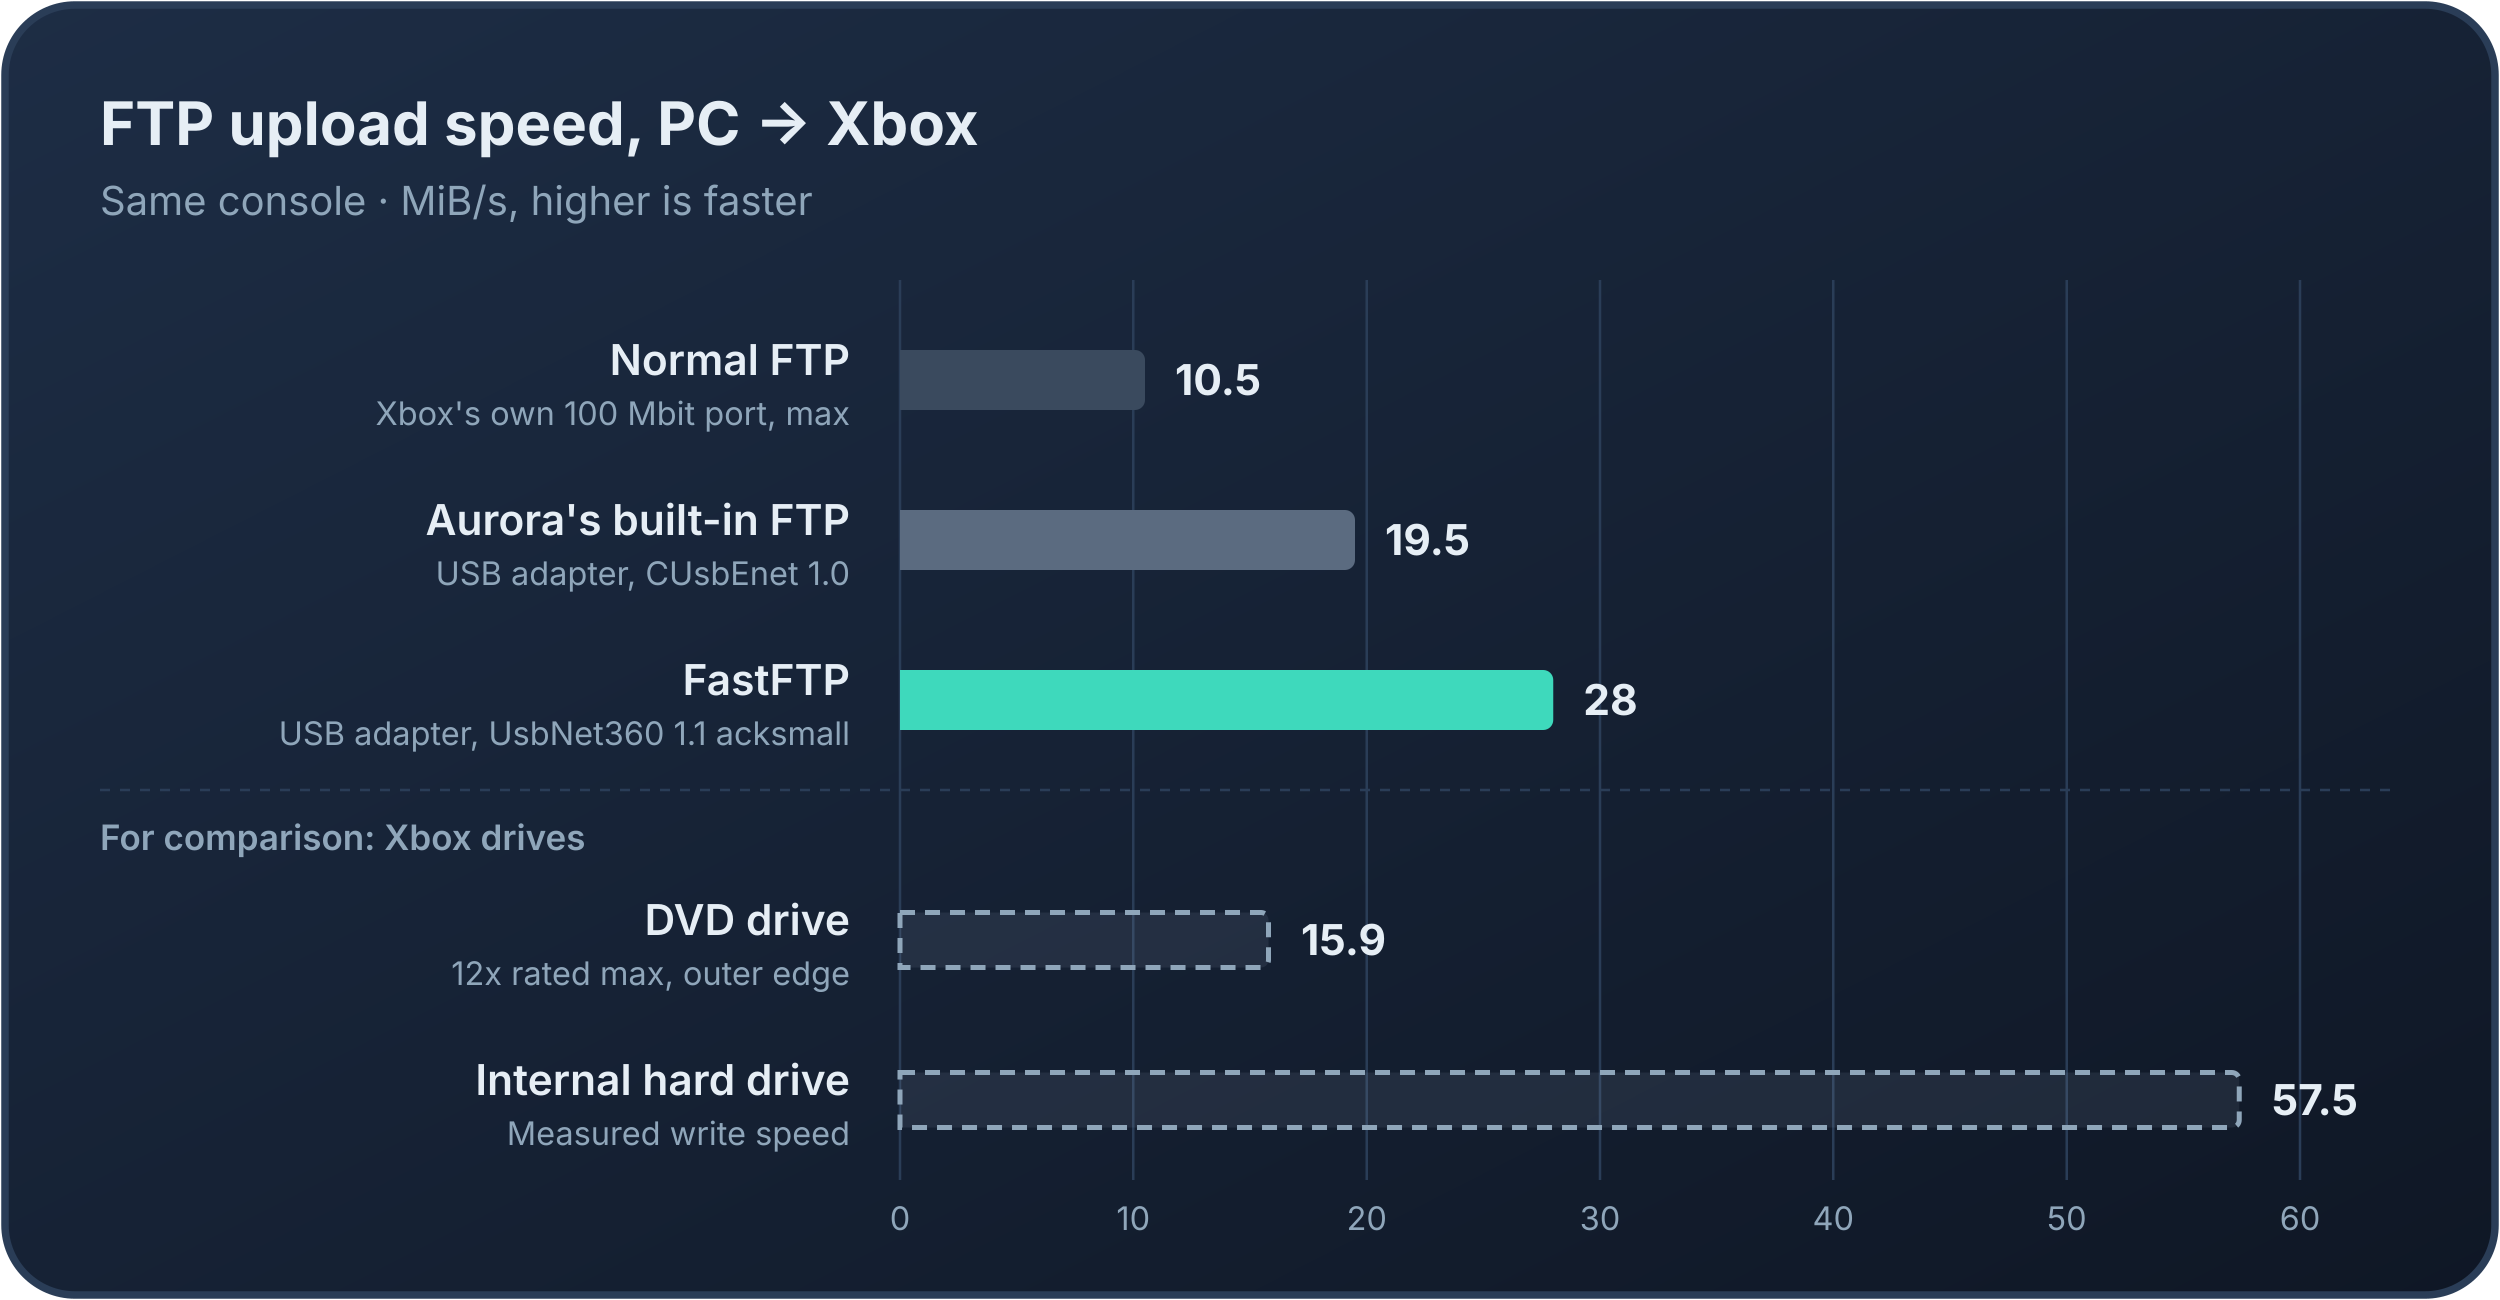
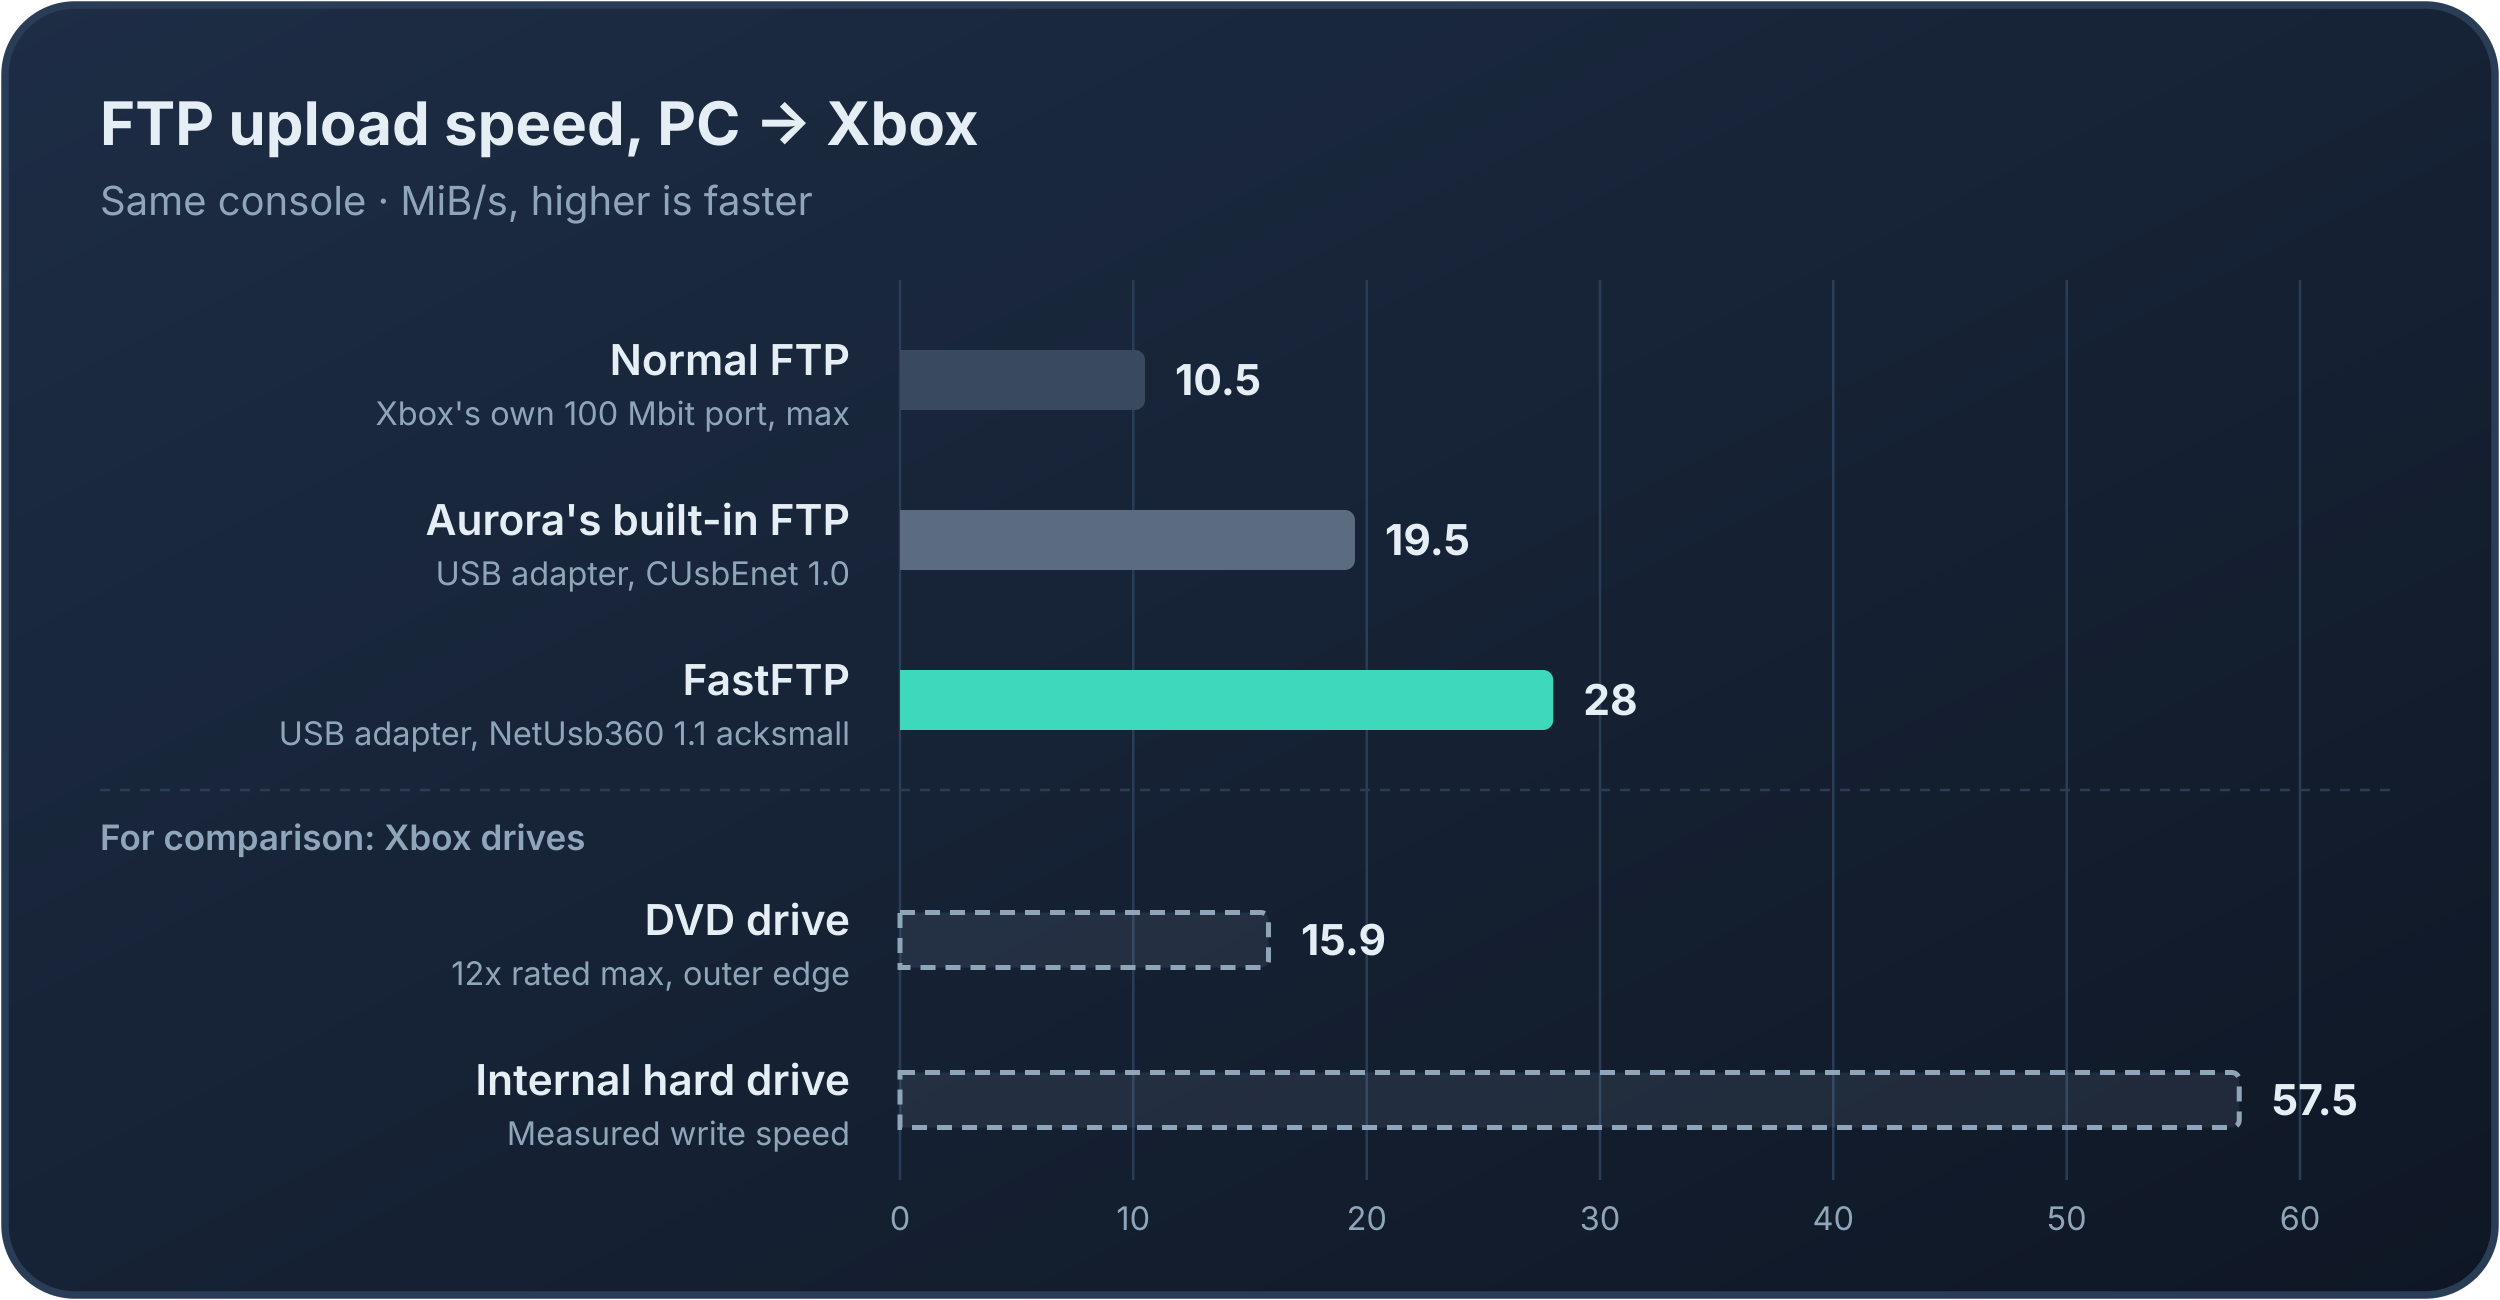
<svg xmlns="http://www.w3.org/2000/svg" viewBox="0 0 1000 520" width="1000" height="520" font-family="Inter, 'Segoe UI', Roboto, Helvetica, Arial, sans-serif">
  <defs>
    <linearGradient id="bg" x1="0" y1="0" x2="1" y2="1">
      <stop offset="0" stop-color="#1D2D45" />
      <stop offset="1" stop-color="#0F1725" />
    </linearGradient>
  </defs>
  <rect x="2" y="2" width="996" height="516" rx="28" fill="url(#bg)" stroke="#2A3D57" stroke-width="3" />
  <text x="40" y="58" font-size="24" font-weight="700" fill="#E6EEF5">FTP upload speed, PC → Xbox</text>
  <text x="40" y="86" font-size="16" fill="#8FA6BA">Same console · MiB/s, higher is faster</text>
  <g stroke="#2A3D57" stroke-width="1">
    <line x1="360.0" y1="112" x2="360.0" y2="472" />
    <line x1="453.3" y1="112" x2="453.3" y2="472" />
    <line x1="546.7" y1="112" x2="546.7" y2="472" />
    <line x1="640.0" y1="112" x2="640.0" y2="472" />
    <line x1="733.3" y1="112" x2="733.3" y2="472" />
    <line x1="826.7" y1="112" x2="826.7" y2="472" />
    <line x1="920.0" y1="112" x2="920.0" y2="472" />
  </g>
  <g font-size="13" fill="#8FA6BA" text-anchor="middle">
    <text x="360.0" y="492">0</text>
    <text x="453.3" y="492">10</text>
    <text x="546.7" y="492">20</text>
    <text x="640.0" y="492">30</text>
    <text x="733.3" y="492">40</text>
    <text x="826.7" y="492">50</text>
    <text x="920.0" y="492">60</text>
  </g>
  <line x1="40" y1="316" x2="960" y2="316" stroke="#2A3D57" stroke-width="1" stroke-dasharray="4 4" />
  <text x="40" y="340" font-size="14" font-weight="600" fill="#8FA6BA">For comparison: Xbox drives</text>
  <text x="340" y="150" text-anchor="end" font-size="17" font-weight="600" fill="#E6EEF5">Normal FTP</text>
  <text x="340" y="170" text-anchor="end" font-size="13" fill="#8FA6BA">Xbox's own 100 Mbit port, max</text>
  <path d="M360 140 H454.0 a4 4 0 0 1 4 4 V160 a4 4 0 0 1 -4 4 H360 Z" fill="#3A4A5E" />
  <text x="470.0" y="158" font-size="17" font-weight="700" fill="#E6EEF5">10.5</text>
  <text x="340" y="214" text-anchor="end" font-size="17" font-weight="600" fill="#E6EEF5">Aurora's built-in FTP</text>
  <text x="340" y="234" text-anchor="end" font-size="13" fill="#8FA6BA">USB adapter, CUsbEnet 1.0</text>
  <path d="M360 204 H538.0 a4 4 0 0 1 4 4 V224 a4 4 0 0 1 -4 4 H360 Z" fill="#5B6B80" />
  <text x="554.0" y="222" font-size="17" font-weight="700" fill="#E6EEF5">19.5</text>
  <text x="340" y="278" text-anchor="end" font-size="17" font-weight="600" fill="#E6EEF5">FastFTP</text>
-   <text x="340" y="298" text-anchor="end" font-size="13" fill="#8FA6BA">USB adapter, UsbNet360 1.1 acksmall</text>
+   <text x="340" y="298" text-anchor="end" font-size="13" fill="#8FA6BA">USB adapter, NetUsb360 1.1 acksmall</text>
  <path d="M360 268 H617.3 a4 4 0 0 1 4 4 V288 a4 4 0 0 1 -4 4 H360 Z" fill="#3ED9BC" />
  <text x="633.3" y="286" font-size="17" font-weight="700" fill="#E6EEF5">28</text>
  <text x="340" y="374" text-anchor="end" font-size="17" font-weight="600" fill="#E6EEF5">DVD drive</text>
  <text x="340" y="394" text-anchor="end" font-size="13" fill="#8FA6BA">12x rated max, outer edge</text>
  <path d="M360 365 H504.4 a3 3 0 0 1 3 3 V384 a3 3 0 0 1 -3 3 H360 Z" fill="#8FA6BA" fill-opacity="0.12" stroke="#8FA6BA" stroke-width="2" stroke-dasharray="6 4" />
  <text x="520.4" y="382" font-size="17" font-weight="700" fill="#E6EEF5">15.9</text>
  <text x="340" y="438" text-anchor="end" font-size="17" font-weight="600" fill="#E6EEF5">Internal hard drive</text>
  <text x="340" y="458" text-anchor="end" font-size="13" fill="#8FA6BA">Measured write speed</text>
  <path d="M360 429 H892.7 a3 3 0 0 1 3 3 V448 a3 3 0 0 1 -3 3 H360 Z" fill="#8FA6BA" fill-opacity="0.12" stroke="#8FA6BA" stroke-width="2" stroke-dasharray="6 4" />
  <text x="908.7" y="446" font-size="17" font-weight="700" fill="#E6EEF5">57.5</text>
</svg>
